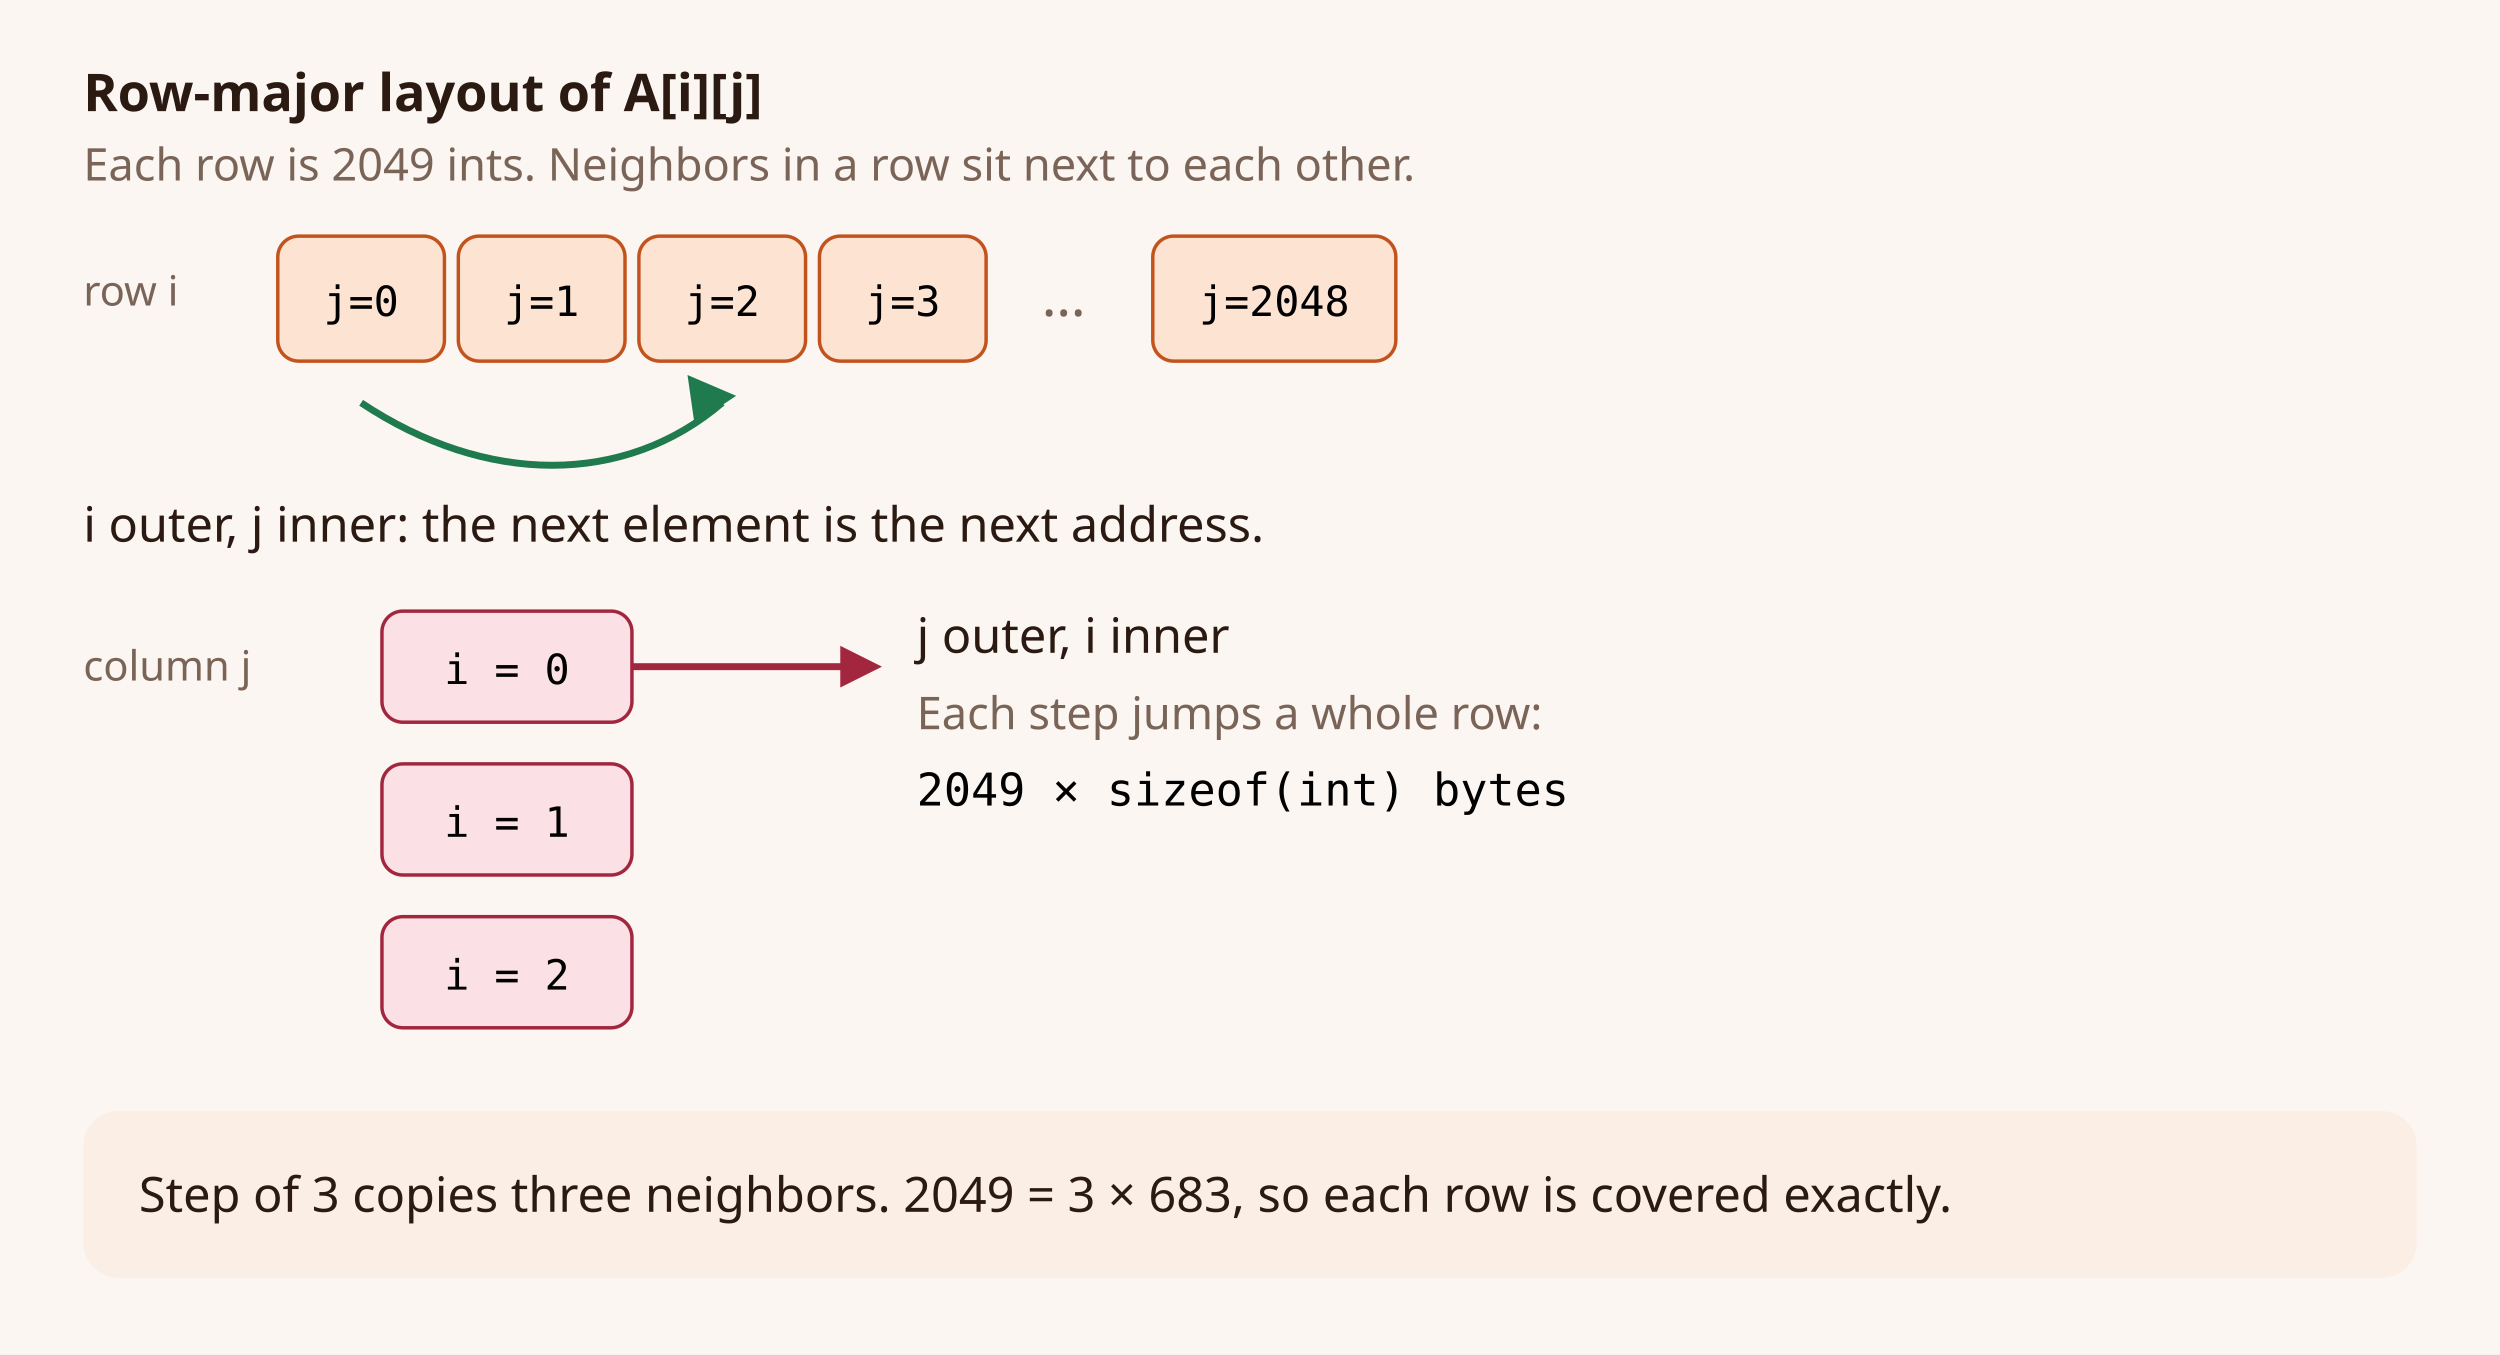
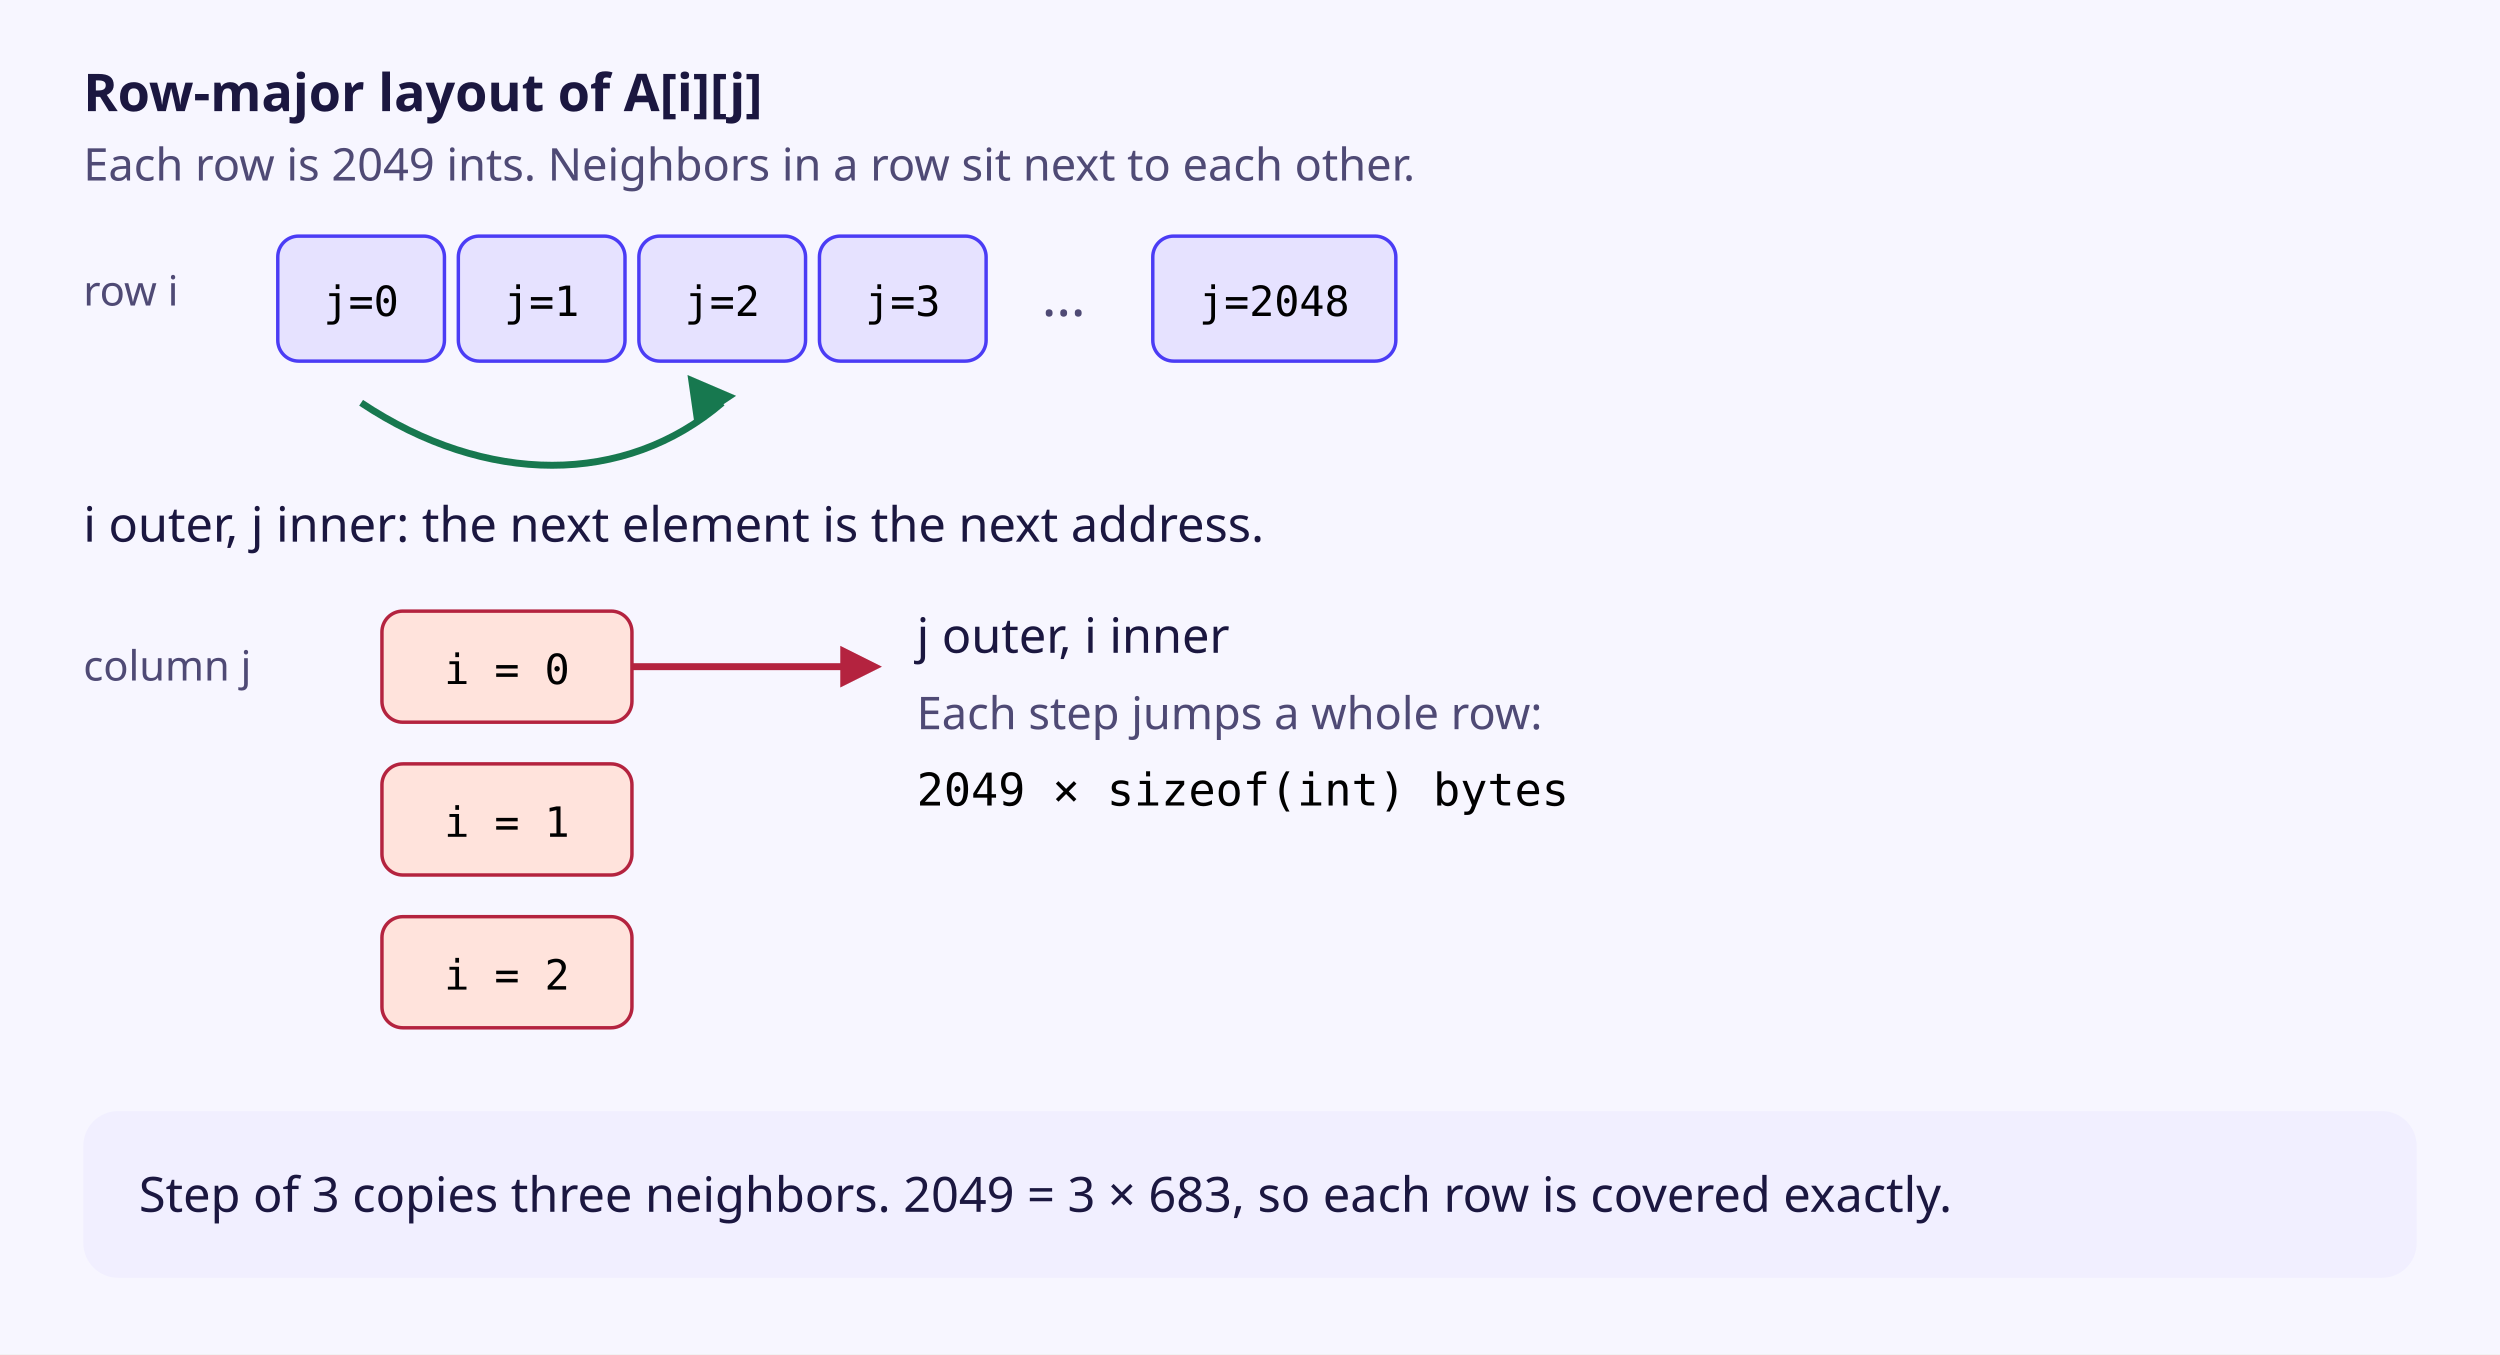
<svg xmlns="http://www.w3.org/2000/svg" viewBox="0 0 720 390" role="img">
  <style>
-   .t { font-family: Heebo, system-ui, sans-serif; fill: #2a1a12; }
-   .m { font-family: Heebo, system-ui, sans-serif; fill: #7a6458; }
-   .w { font-family: Heebo, system-ui, sans-serif; fill: #ffffff; }
-   .mono { font-family: "Source Code Pro", ui-monospace, monospace; }
+   .t { font-family: Figtree, Heebo, system-ui, sans-serif; fill: #1b1740; }
+   .m { font-family: Figtree, Heebo, system-ui, sans-serif; fill: #4f4a75; }
+   .w { font-family: Figtree, Heebo, system-ui, sans-serif; fill: #ffffff; }
+   .mono { font-family: "JetBrains Mono", "Source Code Pro", ui-monospace, monospace; }
  .step { opacity: 1; }
  @media (prefers-reduced-motion: no-preference) {
    .step { animation: appear 0.45s ease both; }
  }
  @keyframes appear { from { opacity: 0; } to { opacity: 1; } }
  @media (prefers-reduced-motion: reduce) {
    .step { animation: none !important; opacity: 1 !important; }
  }
</style>
-   <rect width="720" height="390" fill="#fbf6f2" />
+   <rect width="720" height="390" fill="#f7f6ff" />
  <text x="24" y="32" class="t" font-size="15" font-weight="700">Row-major layout of A[i][j]</text>
  <text x="24" y="52" class="m" font-size="13">Each row is 2049 ints. Neighbors in a row sit next to each other.</text>
  <g class="step" style="animation-delay:0.08s">
    <text x="24" y="88" class="m" font-size="12">row i</text>
-     <rect x="80" y="68" width="48" height="36" rx="6" fill="#fde3d2" stroke="#c2531d" />
+     <rect x="80" y="68" width="48" height="36" rx="6" fill="#e6e2ff" stroke="#4b3cf5" />
    <text x="104" y="91" text-anchor="middle" class="mono" font-size="12">j=0</text>
-     <rect x="132" y="68" width="48" height="36" rx="6" fill="#fde3d2" stroke="#c2531d" />
+     <rect x="132" y="68" width="48" height="36" rx="6" fill="#e6e2ff" stroke="#4b3cf5" />
    <text x="156" y="91" text-anchor="middle" class="mono" font-size="12">j=1</text>
-     <rect x="184" y="68" width="48" height="36" rx="6" fill="#fde3d2" stroke="#c2531d" />
+     <rect x="184" y="68" width="48" height="36" rx="6" fill="#e6e2ff" stroke="#4b3cf5" />
    <text x="208" y="91" text-anchor="middle" class="mono" font-size="12">j=2</text>
-     <rect x="236" y="68" width="48" height="36" rx="6" fill="#fde3d2" stroke="#c2531d" />
+     <rect x="236" y="68" width="48" height="36" rx="6" fill="#e6e2ff" stroke="#4b3cf5" />
    <text x="260" y="91" text-anchor="middle" class="mono" font-size="12">j=3</text>
    <text x="300" y="91" class="m" font-size="16">…</text>
-     <rect x="332" y="68" width="70" height="36" rx="6" fill="#fde3d2" stroke="#c2531d" />
+     <rect x="332" y="68" width="70" height="36" rx="6" fill="#e6e2ff" stroke="#4b3cf5" />
    <text x="367" y="91" text-anchor="middle" class="mono" font-size="12">j=2048</text>
  </g>
  <g class="step" style="animation-delay:0.20s">
-     <path d="M104 116 C140 140, 180 140, 208 116" fill="none" stroke="#1f7a4d" stroke-width="2" />
-     <path d="M200 122 L212 114 L198 108" fill="#1f7a4d" />
+     <path d="M104 116 C140 140, 180 140, 208 116" fill="none" stroke="#17784f" stroke-width="2" />
+     <path d="M200 122 L212 114 L198 108" fill="#17784f" />
    <text x="24" y="156" class="t" font-size="14">i outer, j inner: the next element is the next address.</text>
  </g>
  <g class="step" style="animation-delay:0.32s">
    <text x="24" y="196" class="m" font-size="12">column j</text>
-     <rect x="110" y="176" width="72" height="32" rx="6" fill="#fbe1e6" stroke="#a3263f" />
+     <rect x="110" y="176" width="72" height="32" rx="6" fill="#ffe3dc" stroke="#b4233f" />
    <text x="146" y="197" text-anchor="middle" class="mono" font-size="12">i = 0</text>
-     <rect x="110" y="220" width="72" height="32" rx="6" fill="#fbe1e6" stroke="#a3263f" />
+     <rect x="110" y="220" width="72" height="32" rx="6" fill="#ffe3dc" stroke="#b4233f" />
    <text x="146" y="241" text-anchor="middle" class="mono" font-size="12">i = 1</text>
-     <rect x="110" y="264" width="72" height="32" rx="6" fill="#fbe1e6" stroke="#a3263f" />
+     <rect x="110" y="264" width="72" height="32" rx="6" fill="#ffe3dc" stroke="#b4233f" />
    <text x="146" y="285" text-anchor="middle" class="mono" font-size="12">i = 2</text>
-     <path d="M182 192 H250" stroke="#a3263f" stroke-width="2" />
-     <path d="M242 186 L254 192 L242 198" fill="#a3263f" />
+     <path d="M182 192 H250" stroke="#b4233f" stroke-width="2" />
+     <path d="M242 186 L254 192 L242 198" fill="#b4233f" />
    <text x="264" y="188" class="t" font-size="14">j outer, i inner</text>
    <text x="264" y="210" class="m" font-size="13">Each step jumps a whole row:</text>
    <text x="264" y="232" class="mono" font-size="13">2049 × sizeof(int) bytes</text>
  </g>
  <g class="step" style="animation-delay:0.44s">
-     <rect x="24" y="320" width="672" height="48" rx="10" fill="#fbeee4" />
+     <rect x="24" y="320" width="672" height="48" rx="10" fill="#f1efff" />
    <text x="40" y="349" class="t" font-size="14">Step of 3 copies three neighbors. 2049 = 3 × 683, so each row is covered exactly.</text>
  </g>
</svg>
